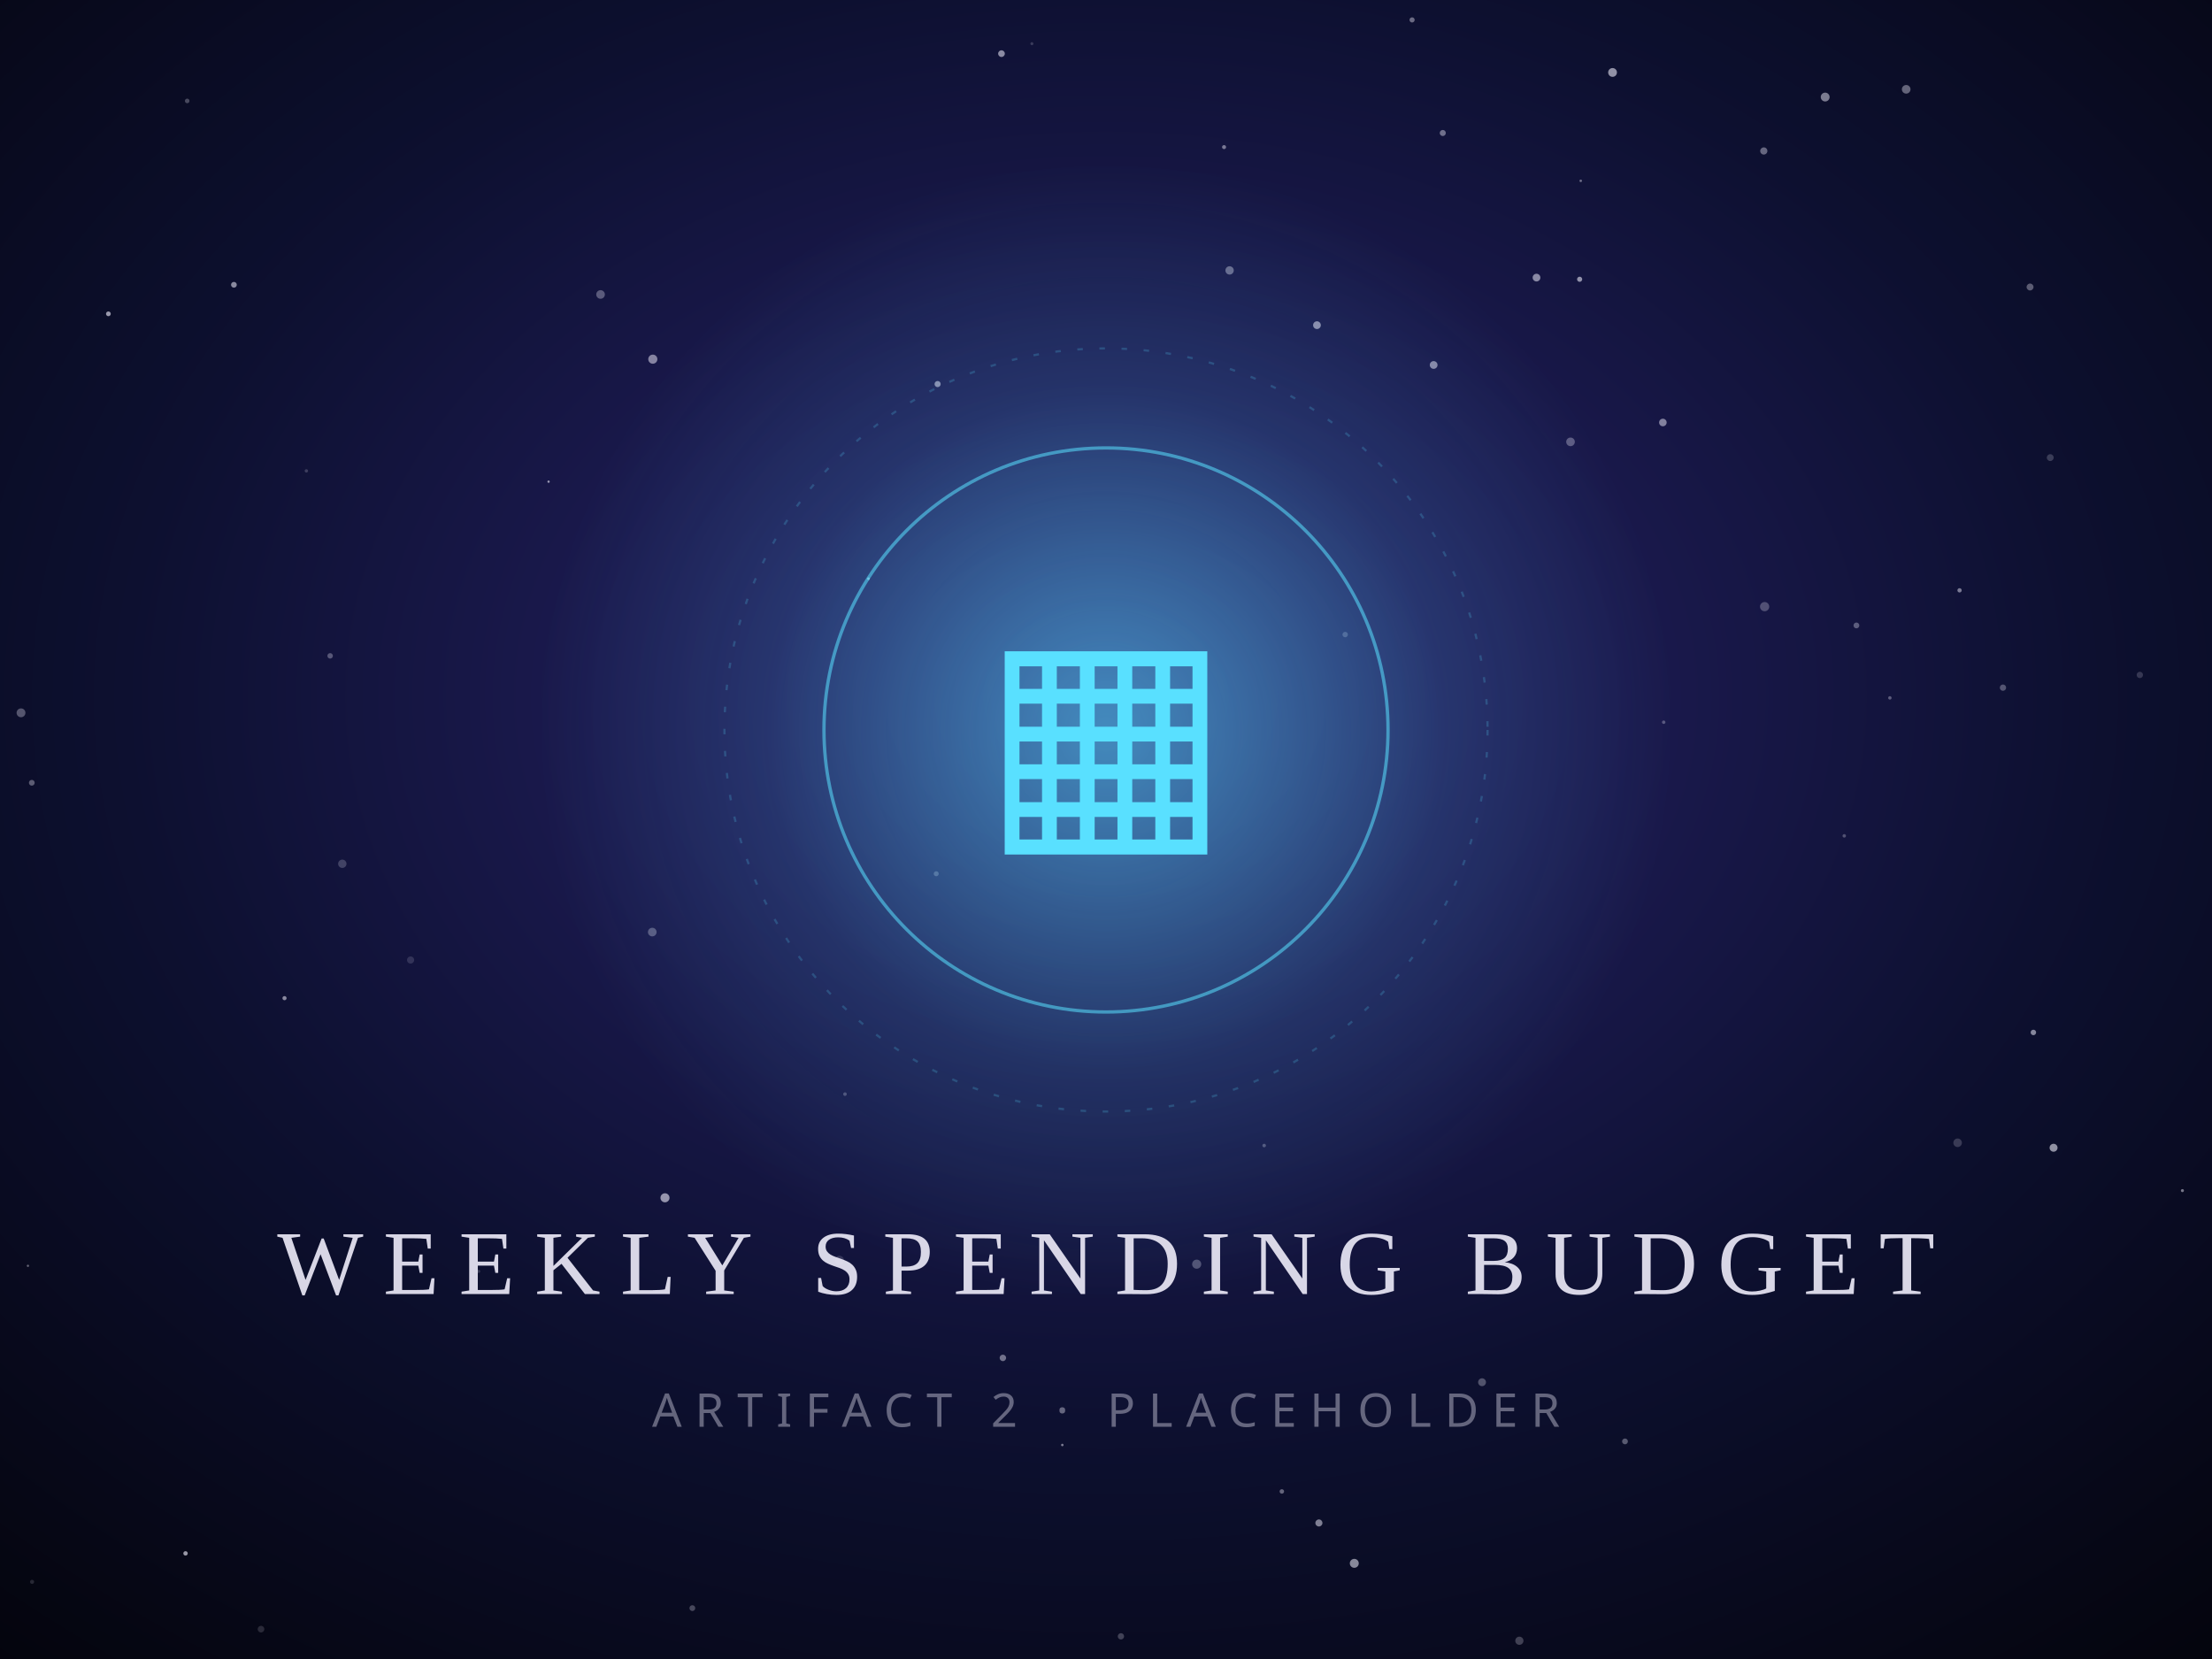
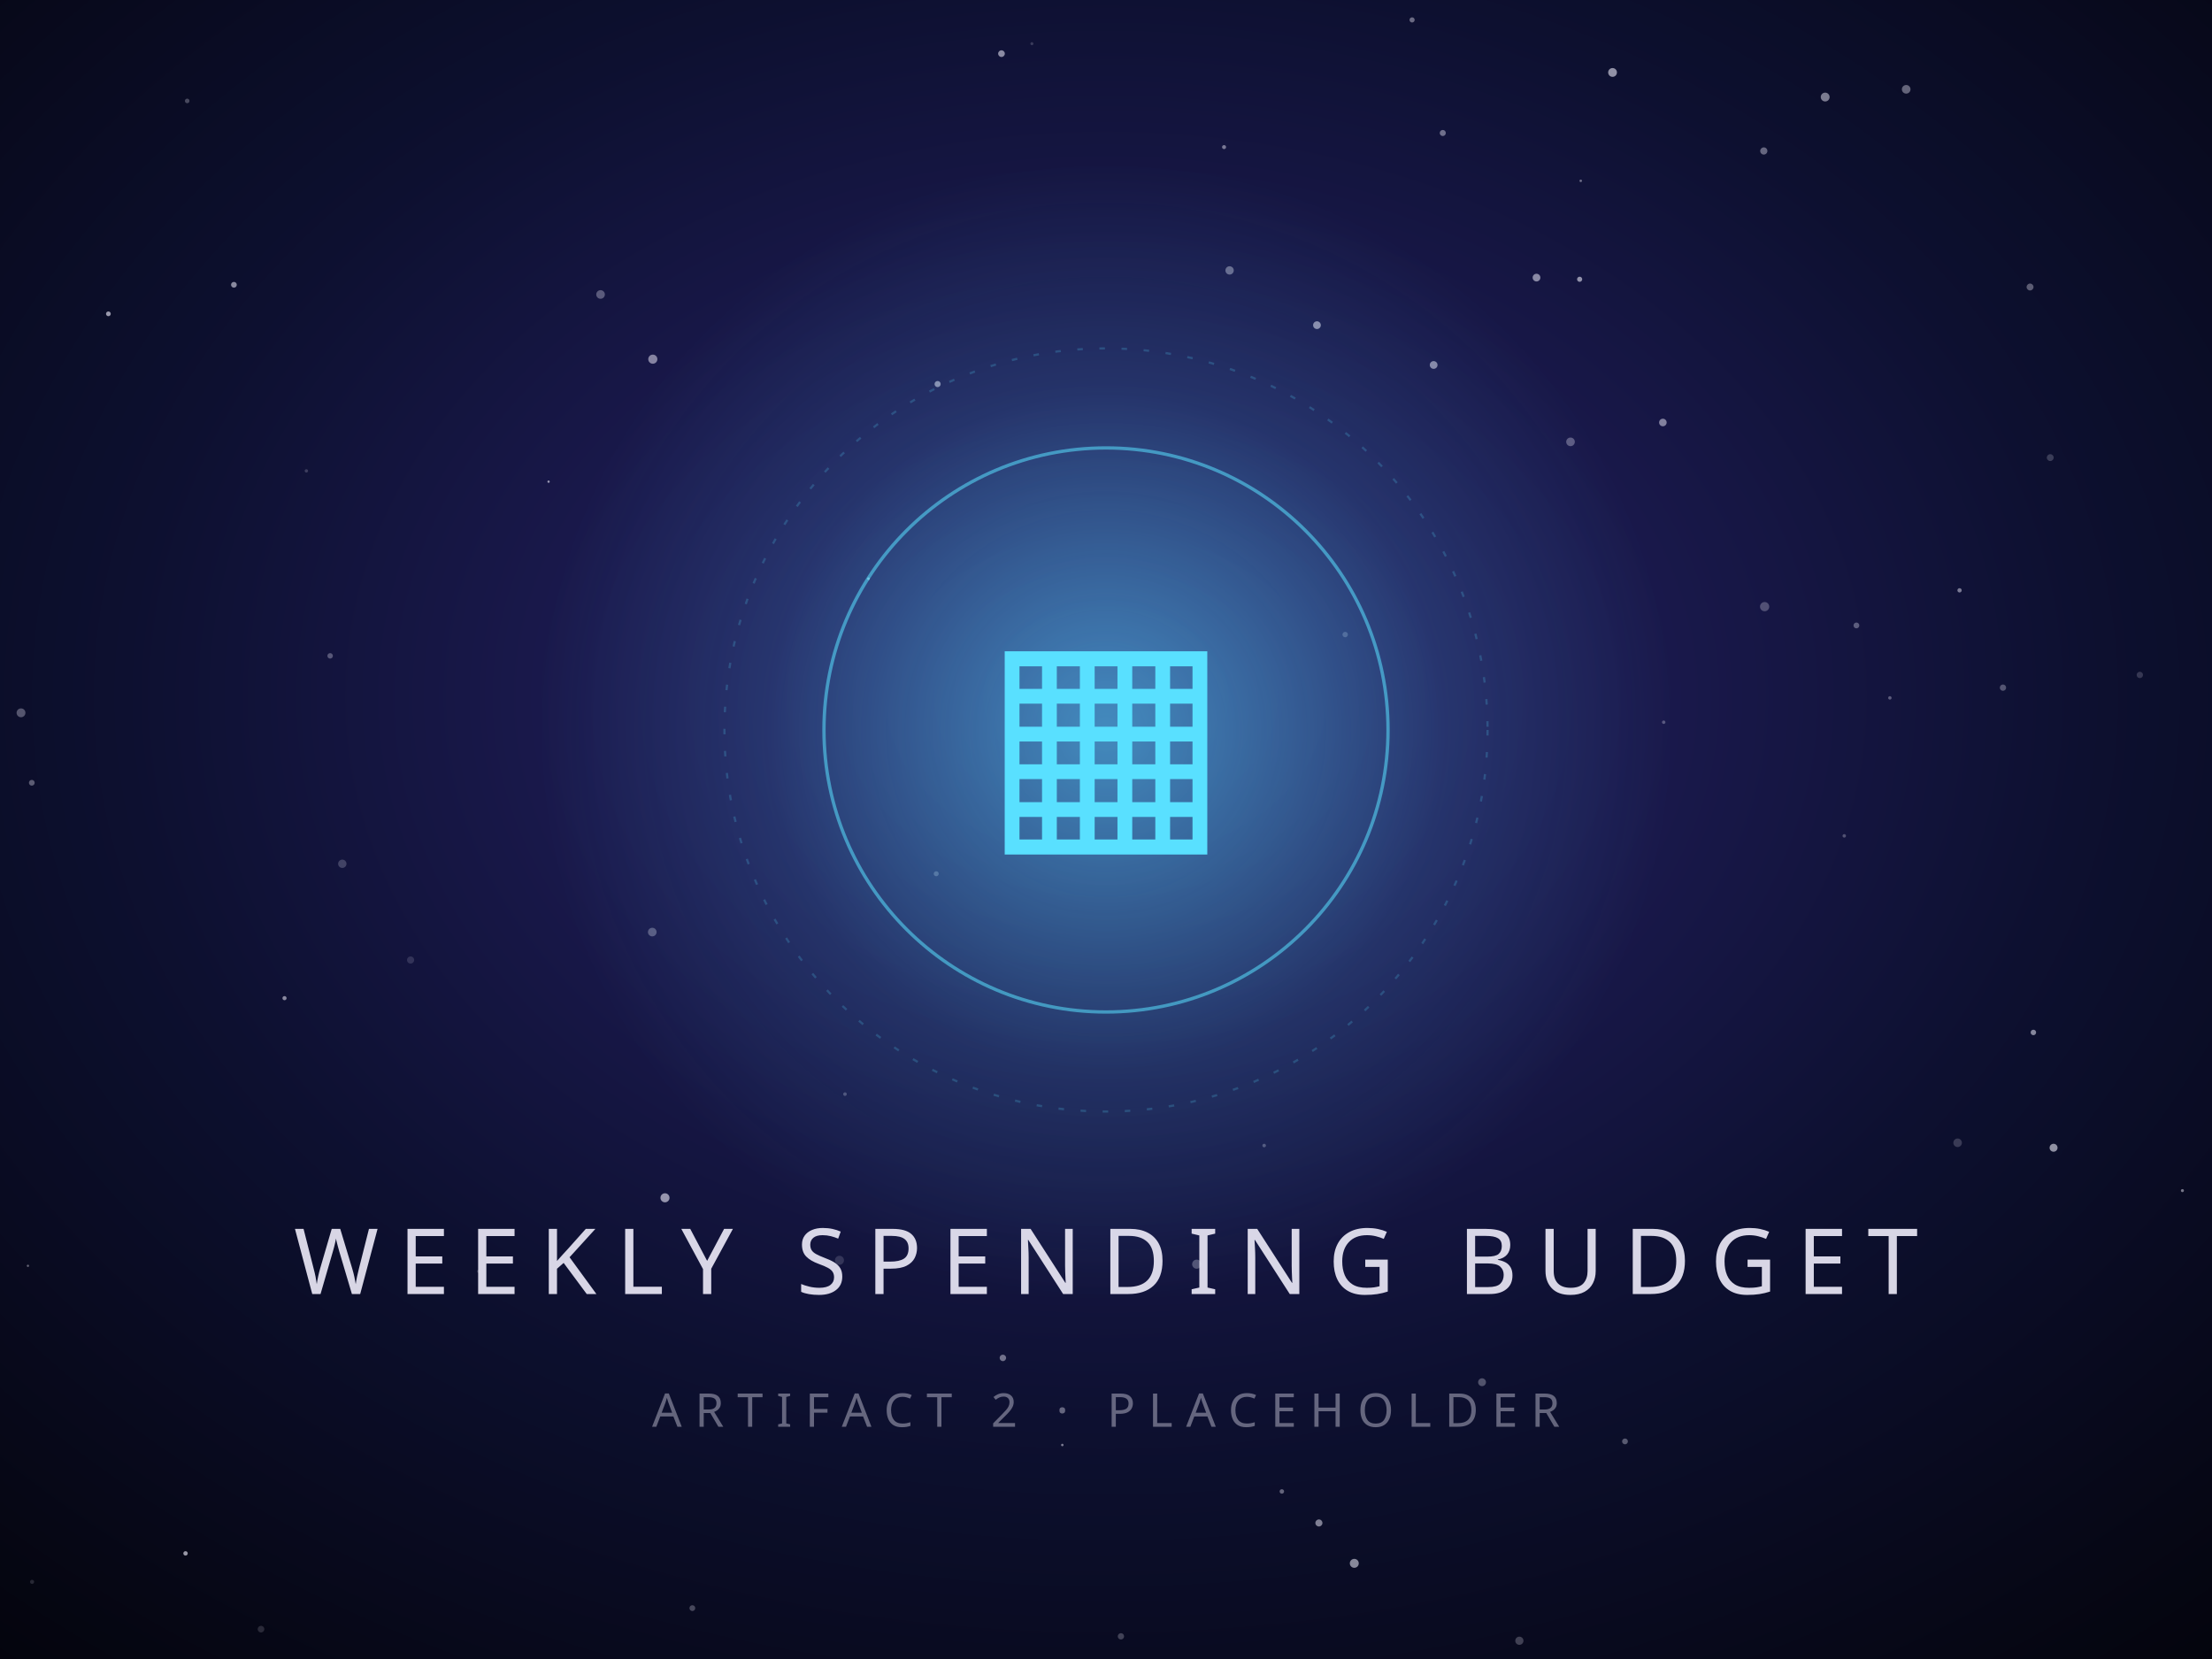
- <svg xmlns="http://www.w3.org/2000/svg" viewBox="0 0 800 600" font-family="Georgia, 'Times New Roman', serif">
+ <svg xmlns="http://www.w3.org/2000/svg" width="800" height="600" viewBox="0 0 800 600" font-family="'Trebuchet MS', 'Segoe UI', sans-serif">
  <defs>
    <radialGradient id="bg" cx="50%" cy="42%" r="80%">
      <stop offset="0%" stop-color="#2a2470" />
      <stop offset="55%" stop-color="#0d1030" />
      <stop offset="100%" stop-color="#030309" />
    </radialGradient>
    <radialGradient id="halo" cx="50%" cy="50%" r="50%">
      <stop offset="0%" stop-color="#59e0ff" stop-opacity="0.55" />
      <stop offset="60%" stop-color="#59e0ff" stop-opacity="0.12" />
      <stop offset="100%" stop-color="#59e0ff" stop-opacity="0" />
    </radialGradient>
  </defs>
  <rect width="800" height="600" fill="url(#bg)" />
  <circle cx="568.0" cy="159.8" r="1.56" fill="#e9e7f5" opacity="0.33" />
  <circle cx="314.1" cy="209.3" r="0.49" fill="#e9e7f5" opacity="0.57" />
  <circle cx="518.5" cy="132.0" r="1.40" fill="#e9e7f5" opacity="0.53" />
  <circle cx="601.4" cy="152.8" r="1.37" fill="#e9e7f5" opacity="0.51" />
  <circle cx="236.1" cy="129.9" r="1.65" fill="#e9e7f5" opacity="0.52" />
  <circle cx="217.2" cy="106.5" r="1.56" fill="#e9e7f5" opacity="0.33" />
  <circle cx="442.7" cy="53.2" r="0.73" fill="#e9e7f5" opacity="0.47" />
  <circle cx="637.9" cy="54.6" r="1.30" fill="#e9e7f5" opacity="0.40" />
  <circle cx="555.7" cy="100.4" r="1.40" fill="#e9e7f5" opacity="0.55" />
  <circle cx="173.1" cy="459.8" r="0.58" fill="#e9e7f5" opacity="0.18" />
  <circle cx="708.7" cy="213.5" r="0.78" fill="#e9e7f5" opacity="0.49" />
  <circle cx="444.7" cy="97.8" r="1.51" fill="#e9e7f5" opacity="0.39" />
  <circle cx="571.7" cy="65.4" r="0.46" fill="#e9e7f5" opacity="0.42" />
  <circle cx="10.1" cy="457.8" r="0.41" fill="#e9e7f5" opacity="0.41" />
  <circle cx="742.7" cy="415.1" r="1.44" fill="#e9e7f5" opacity="0.60" />
  <circle cx="521.8" cy="48.1" r="1.10" fill="#e9e7f5" opacity="0.43" />
  <circle cx="94.4" cy="589.2" r="1.20" fill="#e9e7f5" opacity="0.16" />
  <circle cx="708.0" cy="413.3" r="1.55" fill="#e9e7f5" opacity="0.20" />
  <circle cx="123.8" cy="312.4" r="1.51" fill="#e9e7f5" opacity="0.22" />
  <circle cx="741.5" cy="165.5" r="1.24" fill="#e9e7f5" opacity="0.21" />
  <circle cx="667.0" cy="302.3" r="0.63" fill="#e9e7f5" opacity="0.29" />
  <circle cx="734.2" cy="103.8" r="1.25" fill="#e9e7f5" opacity="0.36" />
  <circle cx="84.6" cy="103.0" r="1.04" fill="#e9e7f5" opacity="0.57" />
  <circle cx="148.5" cy="347.2" r="1.29" fill="#e9e7f5" opacity="0.15" />
  <circle cx="67.1" cy="561.8" r="0.80" fill="#e9e7f5" opacity="0.64" />
  <circle cx="549.5" cy="593.4" r="1.48" fill="#e9e7f5" opacity="0.25" />
  <circle cx="724.4" cy="248.7" r="1.14" fill="#e9e7f5" opacity="0.32" />
  <circle cx="405.4" cy="591.8" r="1.14" fill="#e9e7f5" opacity="0.25" />
  <circle cx="583.2" cy="26.2" r="1.59" fill="#e9e7f5" opacity="0.60" />
  <circle cx="362.7" cy="491.1" r="1.17" fill="#e9e7f5" opacity="0.45" />
  <circle cx="362.2" cy="19.4" r="1.21" fill="#e9e7f5" opacity="0.57" />
  <circle cx="198.4" cy="174.2" r="0.42" fill="#e9e7f5" opacity="0.62" />
  <circle cx="305.6" cy="395.7" r="0.65" fill="#e9e7f5" opacity="0.26" />
  <circle cx="67.7" cy="36.5" r="0.83" fill="#e9e7f5" opacity="0.28" />
  <circle cx="11.6" cy="572.1" r="0.74" fill="#e9e7f5" opacity="0.15" />
  <circle cx="463.6" cy="539.4" r="0.81" fill="#e9e7f5" opacity="0.40" />
  <circle cx="432.8" cy="457.2" r="1.65" fill="#e9e7f5" opacity="0.30" />
  <circle cx="601.7" cy="261.2" r="0.62" fill="#e9e7f5" opacity="0.31" />
  <circle cx="102.9" cy="361.0" r="0.75" fill="#e9e7f5" opacity="0.56" />
  <circle cx="11.5" cy="283.1" r="1.04" fill="#e9e7f5" opacity="0.36" />
  <circle cx="365.0" cy="252.0" r="0.71" fill="#e9e7f5" opacity="0.47" />
  <circle cx="571.3" cy="101.0" r="0.93" fill="#e9e7f5" opacity="0.59" />
  <circle cx="660.1" cy="35.1" r="1.60" fill="#e9e7f5" opacity="0.50" />
  <circle cx="373.2" cy="15.8" r="0.55" fill="#e9e7f5" opacity="0.19" />
  <circle cx="486.5" cy="229.5" r="0.98" fill="#e9e7f5" opacity="0.23" />
  <circle cx="773.9" cy="244.1" r="1.15" fill="#e9e7f5" opacity="0.19" />
  <circle cx="510.7" cy="7.2" r="0.93" fill="#e9e7f5" opacity="0.42" />
  <circle cx="477.0" cy="550.8" r="1.28" fill="#e9e7f5" opacity="0.52" />
  <circle cx="250.4" cy="581.6" r="1.05" fill="#e9e7f5" opacity="0.28" />
  <circle cx="683.5" cy="252.4" r="0.62" fill="#e9e7f5" opacity="0.34" />
  <circle cx="587.7" cy="521.3" r="1.05" fill="#e9e7f5" opacity="0.35" />
  <circle cx="303.6" cy="455.8" r="1.63" fill="#e9e7f5" opacity="0.16" />
  <circle cx="671.4" cy="226.2" r="1.05" fill="#e9e7f5" opacity="0.34" />
  <circle cx="339.1" cy="138.9" r="1.11" fill="#e9e7f5" opacity="0.54" />
  <circle cx="338.6" cy="316.0" r="0.90" fill="#e9e7f5" opacity="0.26" />
  <circle cx="110.8" cy="170.3" r="0.61" fill="#e9e7f5" opacity="0.20" />
  <circle cx="39.2" cy="113.5" r="0.86" fill="#e9e7f5" opacity="0.64" />
  <circle cx="689.4" cy="32.3" r="1.56" fill="#e9e7f5" opacity="0.40" />
  <circle cx="7.6" cy="257.8" r="1.60" fill="#e9e7f5" opacity="0.33" />
  <circle cx="476.3" cy="117.6" r="1.40" fill="#e9e7f5" opacity="0.55" />
  <circle cx="235.9" cy="337.1" r="1.56" fill="#e9e7f5" opacity="0.31" />
  <circle cx="735.4" cy="373.4" r="0.99" fill="#e9e7f5" opacity="0.55" />
  <circle cx="457.2" cy="414.3" r="0.64" fill="#e9e7f5" opacity="0.29" />
  <circle cx="119.4" cy="237.2" r="0.99" fill="#e9e7f5" opacity="0.32" />
  <circle cx="789.3" cy="430.6" r="0.55" fill="#e9e7f5" opacity="0.49" />
  <circle cx="638.2" cy="219.4" r="1.67" fill="#e9e7f5" opacity="0.28" />
  <circle cx="489.8" cy="565.4" r="1.62" fill="#e9e7f5" opacity="0.56" />
  <circle cx="384.2" cy="522.6" r="0.45" fill="#e9e7f5" opacity="0.51" />
  <circle cx="536.0" cy="499.9" r="1.42" fill="#e9e7f5" opacity="0.31" />
  <circle cx="240.5" cy="433.2" r="1.64" fill="#e9e7f5" opacity="0.61" />
  <circle cx="400" cy="264" r="204" fill="url(#halo)" />
  <circle cx="400" cy="264" r="102" fill="none" stroke="#59e0ff" stroke-opacity="0.55" stroke-width="1.2" />
  <circle cx="400" cy="264" r="138" fill="none" stroke="#59e0ff" stroke-opacity="0.2" stroke-width="0.8" stroke-dasharray="2 6" />
  <text x="50%" y="264" text-anchor="middle" dominant-baseline="central" font-size="96" fill="#59e0ff">▦</text>
  <text x="50%" y="468" text-anchor="middle" font-size="33" letter-spacing="7.2" fill="#e9e7f5" opacity="0.92">WEEKLY SPENDING BUDGET</text>
  <text x="50%" y="516" text-anchor="middle" font-family="'Segoe UI', sans-serif" font-size="16.8" letter-spacing="4.8" fill="#e9e7f5" opacity="0.4">ARTIFACT 2 · PLACEHOLDER</text>
</svg>
